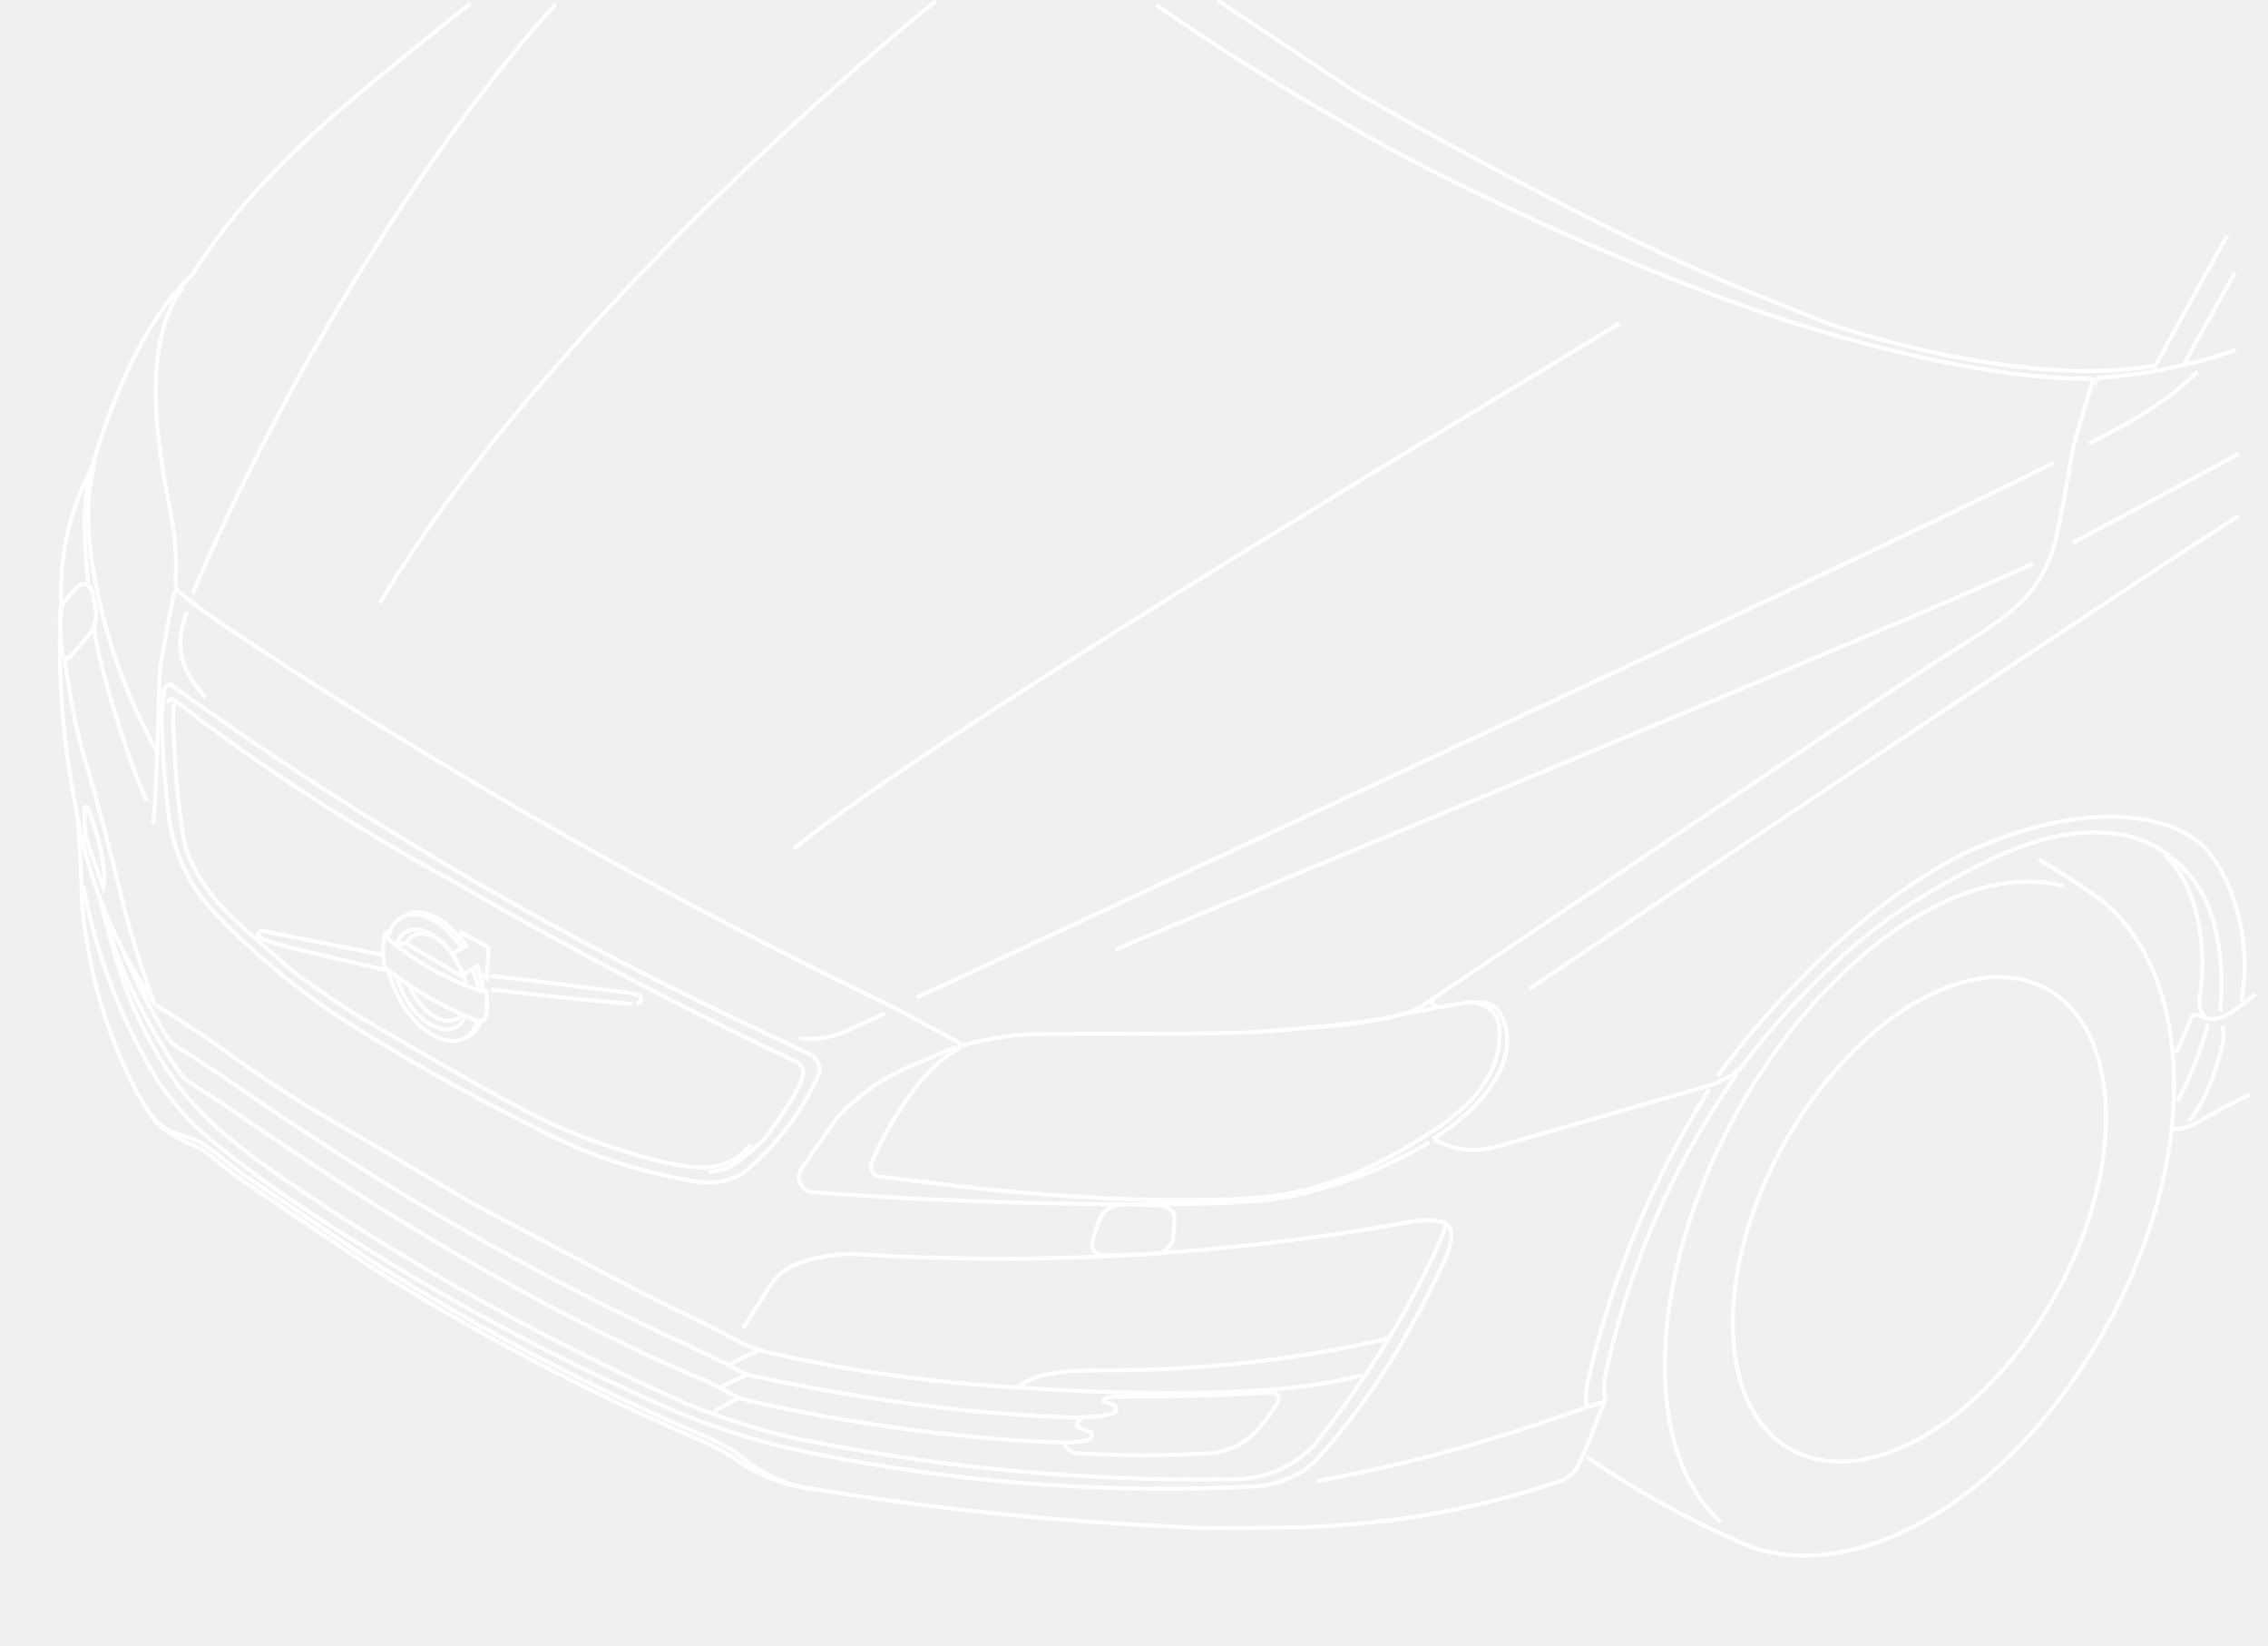
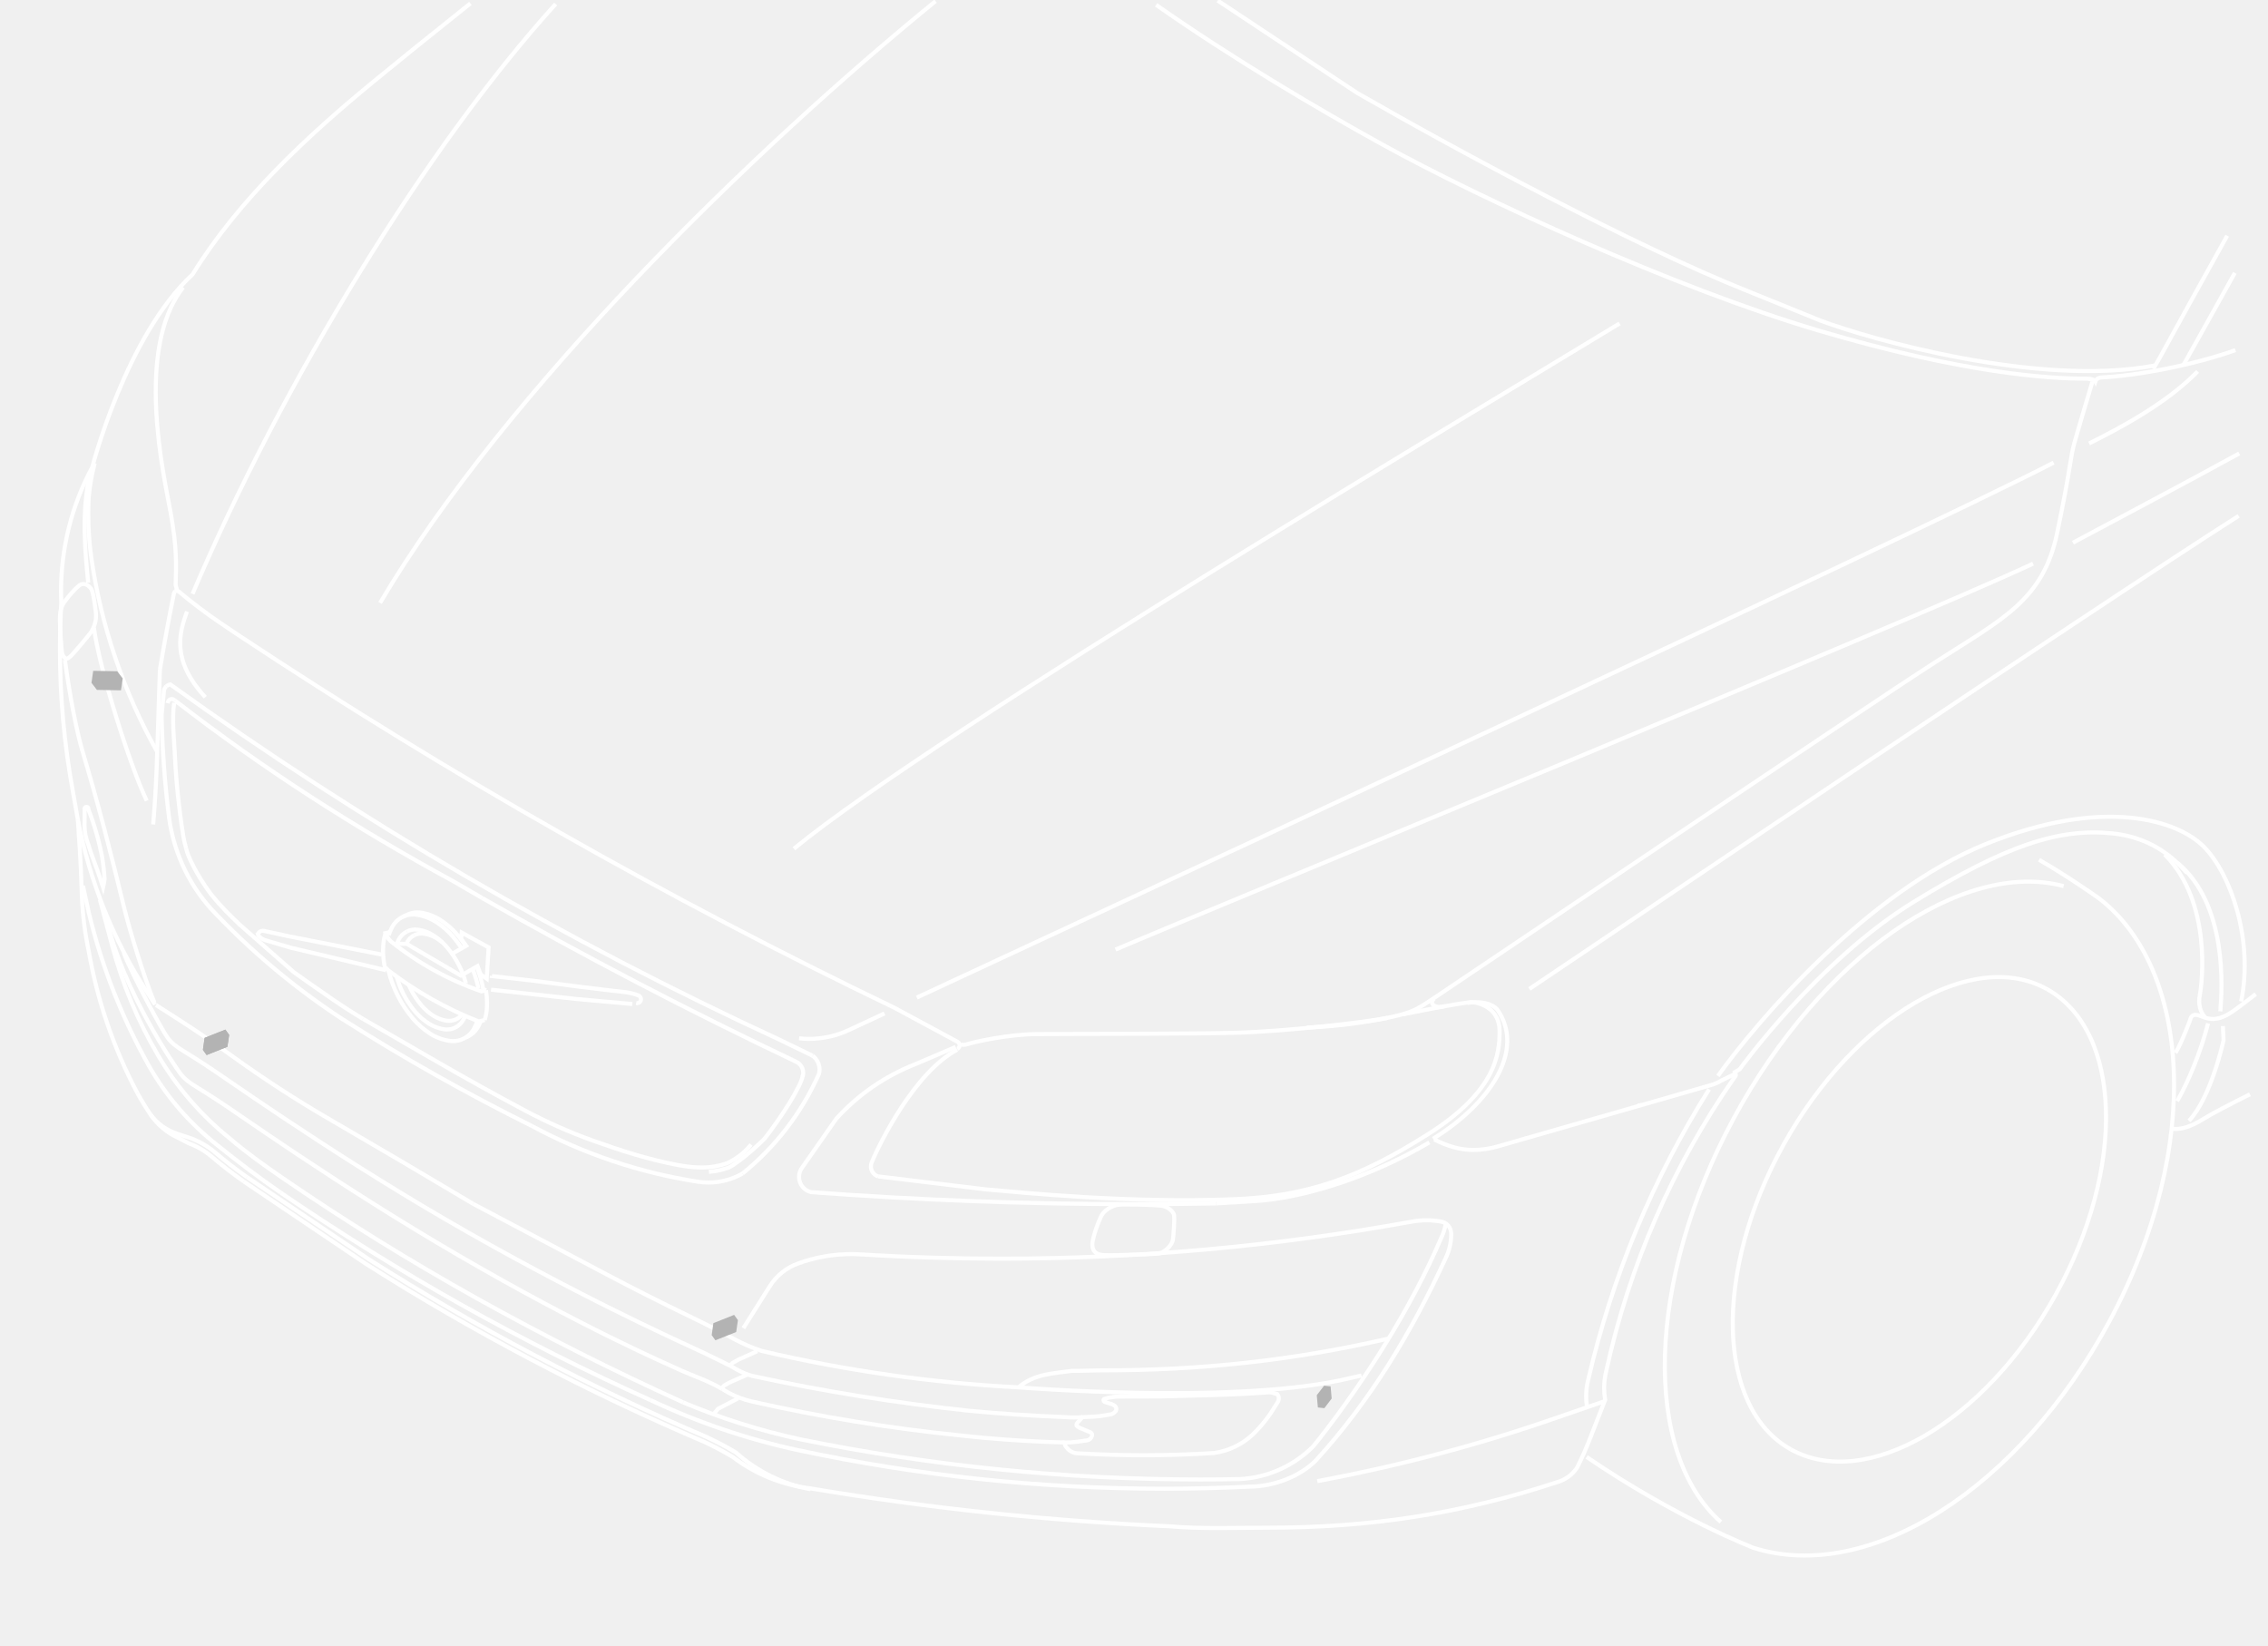
<svg xmlns="http://www.w3.org/2000/svg" version="1.1" width="475.469px" height="344.941px" viewBox="0 0 475.469 344.941" xml:space="preserve">
  <g>
    <path fill="none" stroke="#FFFFFF" stroke-width="0.85" d="M274.333,215.384v-0.009c5.547-0.254,11.071-0.925,16.521-2.018" />
    <path fill="none" stroke="#FFFFFF" stroke-width="0.85" d="M466.914,49.408c-4.755,8.529-9.48,17.076-14.18,25.64l-1.324,2.292" />
    <path fill="none" stroke="#FFFFFF" stroke-width="0.85" d="M243.428,292.692l10.684-0.279c3.934-0.107,7.865-0.297,11.789-0.572    c0.066-0.005,0.136-0.005,0.201-0.005c0.348,0,0.688,0.06,1.014,0.182c0.209,0.082,0.421,0.141,0.64,0.184    c0.218,0.251,0.335,0.571,0.335,0.903c0,0.273-0.076,0.537-0.226,0.766l-0.644,1.033c-1.297,2.159-2.88,4.136-4.701,5.87    c-2.227,2.045-5.021,3.364-8.016,3.776c-4.911,0.312-9.831,0.467-14.75,0.467c-4.531,0-9.063-0.132-13.588-0.396h-0.134    c-0.95,0-1.843-0.447-2.407-1.211c-0.274-0.26-0.43-0.615-0.43-0.994c0-0.023,0.003-0.048,0.003-0.074l1.256-0.017    c1.166-0.102,2.33-0.244,3.486-0.438c0.499-0.089,0.891-0.472,0.991-0.968c0.014-0.053,0.02-0.104,0.02-0.158    c0-0.271-0.181-0.515-0.445-0.59c-0.726-0.289-1.444-0.586-2.162-0.89c-0.229-0.133-0.446-0.285-0.642-0.46    c-0.024-0.063-0.034-0.124-0.034-0.19c0-0.161,0.074-0.316,0.201-0.419l1.042-1.169l1.377-0.074    c1.439-0.031,2.87-0.192,4.279-0.477c0.519-0.026,1-0.283,1.314-0.702c0.099-0.136,0.151-0.299,0.151-0.469    c0-0.034-0.004-0.064-0.007-0.1c-0.056-0.266-0.21-0.5-0.433-0.656c-0.315-0.199-0.663-0.34-1.026-0.414    c-0.351-0.113-0.699-0.229-1.049-0.337c-0.108-0.073-0.17-0.195-0.17-0.331c0-0.084,0.026-0.17,0.08-0.238    c0.475-0.176,0.966-0.3,1.466-0.364c0.577-0.107,1.158-0.162,1.746-0.167h-0.002c2.85-0.012,5.7-0.021,8.548-0.021h0.244" />
    <path fill="none" stroke="#FFFFFF" stroke-width="0.85" d="M226.911,297.042c-0.576,0.04-1.151,0.06-1.731,0.06    c-0.687,0-1.376-0.031-2.06-0.086c-6.693-0.257-13.375-0.699-20.042-1.328c-15.258-1.627-30.42-4.063-45.419-7.309    c-1.047-0.297-2.062-0.709-3.019-1.227l-1.366-0.779c0,0-4.434-2.246-8.217-3.984c-3.781-1.736-25.521-11.604-51.488-26.701    c-25.965-15.094-47.503-30.635-50.925-32.75c0,0-2.716-1.769-4.228-2.674c-1.554-0.937-2.543-1.762-3.32-2.82    c-1.107-1.509-7.449-13.183-9.151-17.738" />
    <path fill="none" stroke="#FFFFFF" stroke-width="0.85" d="M151.415,291.145c-2.692-1.641-6.618-2.977-8.53-3.854    c-3.783-1.739-20.701-9.021-46.667-24.116c-25.966-15.099-47.504-30.638-50.926-32.75c0,0-2.716-1.773-4.227-2.679    c-1.555-0.935-2.544-1.761-3.32-2.818c-1.108-1.511-12.009-17.246-15.431-32.342" />
    <path fill="none" stroke="#FFFFFF" stroke-width="0.85" d="M151.415,291.145L151.415,291.145l1.36,0.792    c1.547,0.824,3.198,1.441,4.906,1.827c14.333,3.229,28.849,5.596,43.466,7.08h-0.003c7.328,0.814,14.685,1.31,22.054,1.496" />
    <path fill="none" stroke="#FFFFFF" stroke-width="0.85" d="M16.323,171.828l-1.09-6.188c-1.772-9.736-2.664-19.609-2.664-29.503    c0-3.266,0.097-6.526,0.289-9.781c-0.038-0.833-0.056-1.664-0.056-2.495c0-9.053,2.245-17.957,6.537-25.925    c0,0,7.067-27.532,21.024-40.415C50.159,41.688,64.592,28.397,77.937,17.4C82.686,13.486,90.16,7.453,98.615,0.71" />
    <path fill="none" stroke="#FFFFFF" stroke-width="0.85" d="M36.735,123.942c-0.15,0.146-0.253,0.352-0.253,0.352    c-1.087,5.337-2.072,10.688-2.958,16.063" />
    <path fill="none" stroke="#FFFFFF" stroke-width="0.85" d="M19.848,97.115c-0.625,2.372-1.046,4.798-1.26,7.247    c-0.054,1.135-0.085,2.267-0.085,3.404c0,3.038,0.209,6.076,0.632,9.088c2.05,14.252,6.707,28.002,13.732,40.566" />
    <path fill="none" stroke="#FFFFFF" stroke-width="0.85" d="M13.604,138.289c1.006,7.633,2.546,15.341,3.653,19.043    c3.308,11.028,5.974,21.417,8.685,32.605c1.337,5.513,4.293,14.962,6.414,20.178" />
    <path fill="none" stroke="#FFFFFF" stroke-width="0.85" d="M33.523,140.356l-0.626,19.113c-0.15,4.449-0.412,8.896-0.786,13.33" />
    <path fill="none" stroke="#FFFFFF" stroke-width="0.85" d="M200.682,219.84c0.302-0.127,0.502-0.419,0.502-0.752    c0-0.304-0.174-0.589-0.449-0.723l-13.21-7.129c-47.631-22.895-93.64-49.029-137.695-78.213l-3.587-2.423    c-2.999-2.029-5.894-4.207-8.667-6.539c-0.127-0.107-0.287-0.168-0.439-0.24c-0.145-0.07-0.288,0.008-0.402,0.12" />
    <path fill="none" stroke="#FFFFFF" stroke-width="0.85" d="M34.885,143.846c-0.225,0.199-0.397,0.458-0.49,0.756l-0.518,5.261    c0.14,7.211,0.667,14.411,1.57,21.565c0.954,7.026,3.97,13.613,8.666,18.924c8.255,8.818,17.532,16.616,27.637,23.234    c12.865,8.167,26.147,15.656,39.795,22.44" />
    <path fill="none" stroke="#FFFFFF" stroke-width="0.85" d="M170.382,221.296l-6.996-3.394    c-44.842-20.688-87.597-45.615-127.689-74.444c-0.308,0.052-0.587,0.188-0.812,0.388" />
    <path fill="none" stroke="#FFFFFF" stroke-width="0.85" d="M16.323,171.828l0.404,6.188c0.186,2.923,0.317,5.856,0.398,8.779    c0.111,4.262,0.611,8.507,1.497,12.677c1.811,10.354,5.252,20.357,10.185,29.642" />
    <path fill="none" stroke="#FFFFFF" stroke-width="0.85" d="M32.503,210.555l-1.796-2.796    c-7.046-10.949-11.928-23.148-14.385-35.933" />
    <path fill="none" stroke="#FFFFFF" stroke-width="0.85" d="M19.021,178.618l-0.5-1.601c-0.53-1.3-0.802-2.689-0.802-4.099    c0-0.094,0-0.197,0.004-0.295c0.013-0.513,0.023-1.027,0.023-1.546c0-0.514-0.01-1.024-0.023-1.545v-0.016    c0-0.222,0.184-0.406,0.407-0.406c0.225,0,0.408,0.185,0.408,0.406c0,0.039-0.004,0.079-0.017,0.119    c1.281,3.255,2.253,6.633,2.897,10.077c0.251,1.518,0.419,3.05,0.501,4.59c-0.077,0.57-0.174,1.138-0.302,1.695    C20.82,183.513,19.95,181.055,19.021,178.618" />
    <path fill="none" stroke="#FFFFFF" stroke-width="0.85" d="M32.697,210.646l4.658,2.988c3.806,2.442,7.542,4.987,11.203,7.636    c6.572,4.748,13.37,9.165,20.381,13.24v-0.005c10.115,5.886,20.203,11.823,30.257,17.823" />
    <path fill="none" stroke="#FFFFFF" stroke-width="0.85" d="M17.383,185.638l1.222,5.601c2.715,11.333,6.999,22.229,12.737,32.373    c3.636,6.338,8.469,11.911,14.222,16.415c4.293,3.481,8.716,6.798,13.264,9.943" />
    <path fill="none" stroke="#FFFFFF" stroke-width="0.85" d="M51.107,247.643L51.107,247.643c-2.357-1.653-4.636-3.419-6.825-5.294    c-1.425-1.188-3.045-2.119-4.789-2.749l-2.117-1.099c-2.362-1.062-4.382-2.763-5.829-4.908c-0.987-1.451-1.9-2.945-2.74-4.479" />
    <path fill="none" stroke="#FFFFFF" stroke-width="0.85" d="M51.761,246.709c-2.333-1.633-4.582-3.379-6.744-5.234    c-1.511-1.257-3.229-2.245-5.074-2.923l-2.668-0.879c-2.296-0.716-4.302-2.146-5.728-4.08" />
    <path fill="none" stroke="#FFFFFF" stroke-width="0.85" d="M200.353,219.433l-8.422,3.6c-6.349,2.476-12.037,6.396-16.614,11.451    l-7.064,10.113c-0.481,0.592-0.742,1.322-0.742,2.083c0,1.504,1.022,2.816,2.481,3.188c22.614,1.681,45.285,2.521,67.957,2.521    c5.672,0,11.34-0.05,17.011-0.155" />
    <path fill="none" stroke="#FFFFFF" stroke-width="0.85" d="M254.959,252.233l9.355-0.573c11.176-0.994,24.732-5.925,35.334-12.215" />
    <path fill="none" stroke="#FFFFFF" stroke-width="0.85" d="M213.515,290.789L213.515,290.789c3.302-2.861,7.265-2.889,11.256-3.465    c2.018,0.043,4.241-0.095,6.26-0.095c20.584,0,39.901-2.037,59.964-6.65" />
    <path fill="none" stroke="#FFFFFF" stroke-width="0.85" d="M99.196,252.329l27.993,14.794c5.74,3.03,11.534,5.96,17.38,8.774    c3.152,1.522,6.274,3.115,9.358,4.774c1.835,0.989,3.756,1.822,5.731,2.479c17.684,4.156,35.71,6.709,53.857,7.637    c0,0,43.652,3.515,67.438-1.467l4.473-1.018" />
    <path fill="none" stroke="#FFFFFF" stroke-width="0.85" d="M155.836,278.381l5.54-8.78c1.387-2.203,3.47-3.884,5.919-4.77    c3.582-1.309,7.37-1.974,11.184-1.974c0.662,0,1.329,0.021,1.995,0.064c9.78,0.599,19.58,0.894,29.38,0.894    c28.897,0,57.734-2.601,86.166-7.768c1.008-0.182,2.03-0.275,3.059-0.275c1.021,0,2.045,0.095,3.053,0.275    c1.206,0.221,2.083,1.262,2.102,2.483c0,0.055,0.002,0.106,0.002,0.159c0,1.729-0.393,3.437-1.148,4.992    c-7.184,15.554-15.693,29.787-27.242,42.438c-3.324,3.383-8.882,5.426-13.628,5.466c-6.055,0.3-12.112,0.45-18.173,0.45    c-25.796,0-51.516-2.71-76.746-8.083h-0.002c-10.676-2.313-21.057-5.837-30.937-10.499" />
    <path fill="none" stroke="#FFFFFF" stroke-width="0.85" d="M51.107,247.643l25.555,17.228    c22.674,14.39,46.479,26.912,71.182,37.436c1.981,0.929,3.919,1.961,5.8,3.086c4.751,3.618,10.391,5.896,16.326,6.582    c24.876,4.176,49.984,6.823,75.186,7.933c6.223,0.585,14.26,0.297,20.513,0.297c21.399,0,40.366-2.83,60.694-9.518    c1.722-0.472,3.223-1.54,4.226-3.017c0.94-1.847,1.79-3.729,2.55-5.656l3.372-8.619c-0.146-0.823-0.219-1.653-0.219-2.484    c0-1.206,0.154-2.41,0.454-3.577c4.816-22.07,13.941-42.97,26.86-61.501c0.188-0.144,0.293-0.37,0.293-0.604l-0.203-0.503    l1.005-0.601c0,0,16.355-22.728,36.501-35.094c19.457-11.942,30.466-15.47,41.599-14.355c9.395,0.936,13.956,6.438,15.703,8.317" />
    <path fill="none" stroke="#FFFFFF" stroke-width="0.85" d="M51.744,246.698l25.543,17.223    c22.622,14.352,46.373,26.843,71.02,37.347c2.044,0.957,4.042,2.017,5.978,3.179c4.411,3.953,9.828,6.623,15.652,7.703" />
    <path fill="none" stroke="#FFFFFF" stroke-width="0.85" d="M303.111,256.449c-0.182,1.052-0.514,2.073-0.98,3.035    c-6.188,14.46-15.77,29.539-25.434,41.946c-0.461,0.591-0.94,1.168-1.413,1.75c-4.104,4.108-9.593,6.549-15.398,6.836    c-2.758,0.059-5.515,0.081-8.272,0.081c-28.153,0-56.236-2.814-83.825-8.416c-8.417-1.813-16.647-4.403-24.579-7.748" />
    <path fill="none" stroke="#FFFFFF" stroke-width="0.85" d="M336.51,293.647l-11.078,3.819c-16.08,5.545-32.552,9.879-49.275,12.979    " />
    <path fill="none" stroke="#FFFFFF" stroke-width="0.85" d="M358.305,228.314c-11.771,18.702-20.331,39.247-25.323,60.776    c-0.303,1.166-0.454,2.369-0.454,3.575c0,0.728,0.055,1.445,0.162,2.159" />
    <path fill="none" stroke="#FFFFFF" stroke-width="0.85" d="M111.544,236.028c10.834,5.839,22.593,9.783,34.759,11.658    c0.739,0.113,1.485,0.173,2.232,0.173c2.502,0,4.963-0.65,7.14-1.896" />
    <path fill="none" stroke="#FFFFFF" stroke-width="0.85" d="M155.675,245.962c6.918-5.589,12.412-12.752,16.018-20.886    c0.075-0.294,0.113-0.597,0.113-0.9c0-1.132-0.527-2.197-1.424-2.88" />
    <path fill="none" stroke="#FFFFFF" stroke-width="0.85" d="M184.118,246.58c-0.917-0.282-1.541-1.132-1.541-2.09    c0-0.275,0.05-0.554,0.153-0.808c1.705-4.171,9.088-18.994,17.942-23.663" />
    <line fill="none" stroke="#FFFFFF" stroke-width="0.85" x1="319.948" y1="238.221" x2="319.978" y2="238.409" />
    <line fill="none" stroke="#FFFFFF" stroke-width="0.85" x1="343.688" y1="231.263" x2="343.734" y2="231.565" />
    <path fill="none" stroke="#FFFFFF" stroke-width="0.85" d="M363.606,225.144l-2.85,1.398c-0.688,0.413-1.431,0.728-2.205,0.931    l0.013-0.005c-14.792,4.237-29.968,8.607-44.755,12.872l0.016-0.005c-1.631,0.457-3.321,0.693-5.017,0.693    c-2.879,0-5.545-0.896-8.117-2.184" />
    <path fill="none" stroke="#FFFFFF" stroke-width="0.85" d="M58.828,249.968c24.511,16.753,50.456,31.308,77.528,43.492" />
    <path fill="none" stroke="#FFFFFF" stroke-width="0.85" d="M20.951,188.59l2.545,9.567c2.16,8.113,5.417,15.889,9.681,23.111    c3.932,6.668,9.039,12.567,15.075,17.413c3.389,2.892,6.966,5.452,10.634,7.979c26.576,18.282,54.95,33.937,84.322,47.271" />
    <path fill="none" stroke="#FFFFFF" stroke-width="0.85" d="M185.428,212.414l-7.46,3.479c-2.615,1.223-5.464,1.854-8.35,1.854    c-0.699,0-1.399-0.038-2.095-0.115" />
    <path fill="none" stroke="#FFFFFF" stroke-width="0.85" d="M101.119,188.246c21.511,12.254,43.463,23.701,65.814,34.31    c0.887,0.42,1.452,1.322,1.452,2.313c0,0.256-0.038,0.512-0.113,0.757" />
    <path fill="none" stroke="#FFFFFF" stroke-width="0.85" d="M148.618,245.623c1.422-0.122,2.827-0.428,4.175-0.908    c2.86-1.472,7.439-5.992,7.439-5.992c3.331-4.232,7.812-11.065,8.07-13.39" />
    <path fill="none" stroke="#FFFFFF" stroke-width="0.85" d="M76.096,213.563l15.442,8.921c6.087,3.516,12.235,6.93,18.439,10.235    c4.598,2.454,9.368,4.571,14.271,6.338c6.038,2.144,11.583,3.948,17.877,5.136l0.775,0.13c1.74,0.289,2.806,0.381,4.305,0.381    c1.778,0,3.545-0.303,5.221-0.894c1.958-0.892,3.677-2.23,5.02-3.912" />
    <path fill="none" stroke="#FFFFFF" stroke-width="0.85" d="M101.119,188.246l-6.017-3.493    c-20.653-11.239-39.831-23.528-58.418-37.932" />
    <path fill="none" stroke="#FFFFFF" stroke-width="0.85" d="M35.149,147.395l0.06-0.264c0.094-0.358,0.419-0.61,0.79-0.61    c0.107,0,0.21,0.02,0.306,0.061c0.133,0.066,0.261,0.148,0.379,0.239" />
    <path fill="none" stroke="#FFFFFF" stroke-width="0.85" d="M36.52,147.303c-0.511,3.192,0.007,8.172,0.089,10.06v-0.001    l0.206,3.713c0.135,1.991,0.307,3.98,0.52,5.965l0.413,3.526c0.211,1.636,0.45,3.265,0.711,4.893v-0.003    c0.155,0.813,0.348,1.62,0.574,2.412" />
    <path fill="none" stroke="#FFFFFF" stroke-width="0.85" d="M39.033,177.866c0.278,1.488,2.083,5.313,5.07,9.396    c2.321,2.892,4.333,4.823,5.91,6.294l0.071,0.139l-0.054-0.091l11.538,10.143c2.005,1.443,4.028,2.865,6.07,4.26    c2.749,1.959,5.569,3.813,8.458,5.558" />
    <path fill="none" stroke="#FFFFFF" stroke-width="0.85" d="M81.448,203.416c0.435,1.832,1.086,3.592,1.935,5.268    c0.869,1.725,1.934,3.338,3.188,4.812c1.018,1.201,2.206,2.237,3.532,3.106c1.241,0.811,2.639,1.338,4.111,1.558    c0.253,0.048,0.505,0.06,0.757,0.06c0.785,0,1.556-0.18,2.255-0.544c0.928-0.457,1.688-1.204,2.176-2.133    c0.265-0.506,0.489-1.025,0.668-1.568" />
    <path fill="none" stroke="#FFFFFF" stroke-width="0.85" d="M84.365,192.206c-0.927,0.472-1.688,1.219-2.176,2.146    c-0.288,0.541-0.523,1.123-0.717,1.712" />
    <path fill="none" stroke="#FFFFFF" stroke-width="0.85" d="M92.417,197.229c-0.465-0.412-0.959-0.785-1.481-1.131    c-0.983-0.639-2.091-1.061-3.248-1.229c-0.2-0.033-0.399-0.049-0.597-0.049c-0.616,0-1.23,0.146-1.784,0.423" />
    <path fill="none" stroke="#FFFFFF" stroke-width="0.85" d="M97.672,206.128c-0.342-1.314-0.826-2.581-1.434-3.773    c-0.687-1.361-1.53-2.641-2.519-3.798c-0.4-0.476-0.836-0.919-1.302-1.328" />
    <path fill="none" stroke="#FFFFFF" stroke-width="0.85" d="M83.154,204.694c0.345,1.229,0.803,2.424,1.375,3.567    c0.688,1.362,1.536,2.627,2.519,3.798c0.802,0.94,1.742,1.771,2.79,2.444c0.976,0.64,2.086,1.061,3.243,1.229    c0.204,0.036,0.398,0.051,0.602,0.051c0.615,0,1.23-0.146,1.784-0.422c0.729-0.374,1.332-0.965,1.711-1.688    c0.133-0.241,0.247-0.495,0.351-0.75" />
    <path fill="none" stroke="#FFFFFF" stroke-width="0.85" d="M85.306,195.242c-0.734,0.376-1.338,0.965-1.718,1.688    c-0.144,0.279-0.27,0.566-0.392,0.856" />
    <path fill="none" stroke="#FFFFFF" stroke-width="0.85" d="M92.731,197.509c-0.32-0.252-0.651-0.496-0.988-0.724    c-0.863-0.557-1.833-0.928-2.844-1.072c-0.169-0.036-0.338-0.048-0.52-0.048c-0.542,0-1.072,0.132-1.554,0.373" />
    <path fill="none" stroke="#FFFFFF" stroke-width="0.85" d="M85.715,206.463c0.134,0.326,0.278,0.628,0.435,0.94    c0.597,1.184,1.337,2.288,2.194,3.305c0.704,0.831,1.524,1.554,2.434,2.143c0.856,0.56,1.826,0.931,2.838,1.088    c0.177,0.023,0.345,0.033,0.52,0.033c0.541,0,1.078-0.132,1.56-0.371c0.458-0.228,0.862-0.566,1.175-0.977" />
    <path fill="none" stroke="#FFFFFF" stroke-width="0.85" d="M85.325,197.509L85.325,197.509c-0.055,0.109-0.116,0.229-0.163,0.337" />
    <path fill="none" stroke="#FFFFFF" stroke-width="0.85" d="M86.825,196.039c-0.64,0.326-1.17,0.843-1.5,1.471" />
    <path fill="none" stroke="#FFFFFF" stroke-width="0.85" d="M101.62,213.792c0.247-0.821,0.405-1.662,0.453-2.52    c0.024-0.338,0.029-0.673,0.029-1.013c0-0.906-0.066-1.796-0.21-2.687" />
    <path fill="none" stroke="#FFFFFF" stroke-width="0.85" d="M81.715,195.39l-0.892,0.191c0.228,0.647,0.608,1.242,1.102,1.712    c5.689,4.564,12.12,8.11,19.014,10.496c0.32-0.058,0.639-0.131,0.953-0.215" />
    <path fill="none" stroke="#FFFFFF" stroke-width="0.85" d="M101.62,213.792c-0.428,0.12-0.855,0.218-1.289,0.292    c-6.774-2.652-13.138-6.259-18.906-10.682c-0.205-0.266-0.458-0.482-0.748-0.65c-0.24-1.169-0.373-2.35-0.373-3.544    c0-0.337,0.011-0.673,0.036-1.014c0.049-0.879,0.217-1.758,0.483-2.613" />
    <path fill="none" stroke="#FFFFFF" stroke-width="0.85" d="M100.294,207.129c-0.031-0.17-0.071-0.34-0.115-0.508    c-0.26-1.12-0.602-2.221-1.018-3.29" />
    <path fill="none" stroke="#FFFFFF" stroke-width="0.85" d="M96.722,198.654c-0.526-0.782-1.092-1.539-1.702-2.254    c-1.017-1.206-2.204-2.239-3.531-3.106c-1.241-0.811-2.644-1.341-4.11-1.558c-0.254-0.048-0.506-0.06-0.759-0.06    c-0.783,0-1.555,0.18-2.254,0.529" />
    <polyline fill="none" stroke="#FFFFFF" stroke-width="0.85" points="83.196,197.787 85.293,197.846 96.881,204.639   " />
    <line fill="none" stroke="#FFFFFF" stroke-width="0.85" x1="101.289" y1="207.309" x2="101.892" y2="207.575" />
    <path fill="none" stroke="#FFFFFF" stroke-width="0.85" d="M97.54,198.112c-0.506-0.746-1.048-1.458-1.633-2.156    c-1.018-1.194-2.211-2.239-3.532-3.099c-1.247-0.807-2.646-1.35-4.116-1.567c-0.247-0.036-0.493-0.061-0.747-0.061    c-0.788,0-1.559,0.18-2.265,0.543" />
    <path fill="none" stroke="#FFFFFF" stroke-width="0.85" d="M101.289,207.309c-0.06-0.389-0.133-0.76-0.217-1.133    c-0.264-1.099-0.602-2.184-1.012-3.244" />
    <path fill="none" stroke="#FFFFFF" stroke-width="0.85" d="M97.637,217.446c0.162-0.062,0.325-0.134,0.475-0.205    c0.929-0.47,1.689-1.217,2.177-2.146v0.012c0.186-0.36,0.355-0.734,0.499-1.107" />
    <path fill="none" stroke="#FFFFFF" stroke-width="0.85" d="M85.246,191.772c-0.139,0.072-0.748,0.351-0.881,0.435" />
    <polyline fill="none" stroke="#FFFFFF" stroke-width="0.85" points="94.768,199.908 97.731,198.232 96.684,196.797 96.792,195.474     102.434,198.57 102.041,205.139 100.771,204.249 100.107,202.487 97.071,204.249   " />
    <path fill="none" stroke="#FFFFFF" stroke-width="0.85" d="M80.921,203.358l-19.988-4.727l-5.307-1.563    c-0.479-0.146-0.912-0.408-1.259-0.756c-0.223-0.228-0.359-0.528-0.379-0.853" />
    <path fill="none" stroke="#FFFFFF" stroke-width="0.85" d="M80.007,200.076l-19.388-3.816l-5.333-1.156    c-0.094-0.018-0.187-0.023-0.279-0.018c-0.393,0.023-0.742,0.274-0.891,0.654" />
    <path fill="none" stroke="#FFFFFF" stroke-width="0.85" d="M102.952,207.436l18.157,1.979c3.822,0.344,7.631,0.677,11.454,1.027" />
    <polyline fill="none" stroke="#FFFFFF" stroke-width="0.85" points="149.733,296.25 149.733,296.25 150.525,295.285     154.754,293.084   " />
    <path fill="none" stroke="#FFFFFF" stroke-width="0.85" d="M158.763,283.199l-3.984,1.793l-0.968,0.551    c-0.304,0.172-0.504,0.251-0.537,0.604" />
    <path fill="none" stroke="#FFFFFF" stroke-width="0.85" d="M156.744,288.087l-3.815,1.688l-0.972,0.546    c-0.303,0.171-0.506,0.477-0.543,0.823" />
    <path fill="none" stroke="#FFFFFF" stroke-width="0.85" d="M438.676,79.926c-0.004-0.142-0.119-0.363-0.707-0.532" />
    <path fill="none" stroke="#FFFFFF" stroke-width="0.85" d="M201.278,218.684c0,0,0.181,0.608,1.696,0.124    c1.518-0.484,8.492-2.004,14.193-2.063c5.698-0.062,33.472,0,42.81-0.304c9.34-0.304,25.772-2.063,31.108-3.153    c5.337-1.091,6.187-1.881,10.128-4.488s90.192-60.833,104.419-69.958c14.221-9.125,22.675-13.017,25.629-27.106    c2.952-14.09,2.685-15.567,3.623-18.922c0.94-3.354,3.756-12.749,3.756-12.749s0.038-0.056,0.036-0.139" />
    <path fill="none" stroke="#FFFFFF" stroke-width="0.85" d="M294.086,212.617c0,0,13.137-2.688,14.613-2.556    c1.477,0.135,5.682,1.243,5.682,6.075c0,4.831-0.806,12.612-15.029,21.605c-14.226,8.989-25.095,13.013-40.729,13.617    c-22.012,0.852-43.458-1.322-51.913-2.056l-22.592-2.726" />
    <path fill="none" stroke="#FFFFFF" stroke-width="0.85" d="M300.424,238.679c11.89-7.308,19.364-18.435,13.553-26.973    c0,0-1.446-2.212-6.341-1.503" />
    <path fill="none" stroke="#FFFFFF" stroke-width="0.85" d="M300.693,209.293c-1.073,0.805-0.305,2.093,1.977,1.689" />
    <path fill="none" stroke="#FFFFFF" stroke-width="0.85" d="M230.85,254.906c-0.778,1.626-1.578,4.063-1.758,5.098    c-0.18,1.039-0.317,2.979,2.346,3.066c2.661,0.094,10.871-0.223,11.639-0.358c0.767-0.137,2.659-1.444,2.841-3.067    s0.314-4.15,0.225-4.918c-0.088-0.766-1.353-1.894-2.797-2.03c-1.443-0.134-7.352-0.403-8.885-0.18    C232.927,252.743,231.392,253.781,230.85,254.906z" />
    <path fill="none" stroke="#FFFFFF" stroke-width="0.85" d="M13.66,137.937c0.37,0.369,0.906-0.152,1.358-0.605    c0.453-0.452,3.825-4.376,4.228-5.081c0.402-0.706,1.057-2.164,0.853-3.824c-0.2-1.661-0.552-4.378-1.005-5.034    c-0.453-0.654-1.309-1.205-2.114-0.902c-0.805,0.301-3.32,3.271-3.823,4.225c-0.504,0.956-0.604,2.114-0.604,3.172    c0,1.056,0.3,6.641,0.503,7.195C13.256,137.633,13.509,137.784,13.66,137.937z" />
    <path fill="none" stroke="#FFFFFF" stroke-width="0.85" d="M30.768,167.827c-3.522-7.247-10.063-28.08-11.069-36.23" />
    <path fill="none" stroke="#FFFFFF" stroke-width="0.85" d="M18.491,122.136c-0.605-6.14-1.511-14.695,0.392-22.905" />
    <path fill="none" stroke="#FFFFFF" stroke-width="0.85" d="M38.393,60.25c-10.18,12.917-4.012,39.542-2.643,47.079    c1.37,7.536,1.174,10.766,1.077,15.268l0.309,1.227" />
    <path fill="none" stroke="#FFFFFF" stroke-width="0.85" d="M40.363,124.483C59.535,79.485,89.574,30.525,116.486,0.844" />
    <path fill="none" stroke="#FFFFFF" stroke-width="0.85" d="M39.202,128.18c-1.61,4.457-3.343,10.154,3.838,17.957" />
    <path fill="none" stroke="#FFFFFF" stroke-width="0.85" d="M196.131,0.24c-38.232,31.141-90.04,81.556-116.45,126.122" />
    <path fill="none" stroke="#FFFFFF" stroke-width="0.85" d="M339.542,67.789c-27.377,16.705-142.913,85.344-173.107,110.101" />
    <path fill="none" stroke="#FFFFFF" stroke-width="0.85" d="M192.199,209.09c36.233-16.909,208.331-96.616,238.322-112.116" />
    <path fill="none" stroke="#FFFFFF" stroke-width="0.85" d="M437.969,92.949c6.039-3.021,16.104-8.252,22.746-15.098" />
    <path fill="none" stroke="#FFFFFF" stroke-width="0.85" d="M426.208,118.139c-25.51,12.02-172.224,72.264-192.342,80.888" />
    <path fill="none" stroke="#FFFFFF" stroke-width="0.85" d="M469.443,95.034c-11.471,6.322-24.345,13.062-34.873,18.717" />
    <path fill="none" stroke="#FFFFFF" stroke-width="0.85" d="M320.621,207.281c20.17-13.565,116.479-78.578,148.695-99.159" />
    <path fill="none" stroke="#FFFFFF" stroke-width="0.85" d="M462.257,213.184c-0.938-0.939-1.476-2.688-1.071-4.697    c0.401-2.014,2.685-19.323-7.381-29.388" />
    <path fill="none" stroke="#FFFFFF" stroke-width="0.85" d="M465.48,211.975c0.4-4.966,1.475-22.408-8.991-31.131" />
    <path fill="none" stroke="#FFFFFF" stroke-width="0.85" d="M468.64,73.389c-8.854,3.166-20.79,5.37-28.015,5.72    c-1.043,0.049-1.253,0.625-1.323,0.833c0,0-0.289-0.589-2.036-0.579c-7.649,0.03-25.666-1.108-55.957-10.065    c-30.295-8.957-70.753-27.575-91.385-38.948c-13.611-7.503-31.563-18.118-47.548-29.328" />
    <path fill="none" stroke="#FFFFFF" stroke-width="0.85" d="M456.084,220.698c1.343-2.282,3.088-6.979,3.088-6.979    s0.134-1.341,1.609-0.938s3.354,1.88,7.113-0.672c1.28-0.867,3.062-2.235,5.006-3.748" />
    <path fill="none" stroke="#FFFFFF" stroke-width="0.85" d="M466.015,215.061l0.137,2.952c0,0-2.551,11.944-7.247,16.909" />
    <path fill="none" stroke="#FFFFFF" stroke-width="0.85" d="M455.282,236.534c1.609,0.401,4.097-0.414,6.438-1.881    c1.975-1.233,5.913-3.273,9.965-5.285" />
    <path fill="none" stroke="#FFFFFF" stroke-width="0.85" d="M457.696,76.576c0.706-1.22,4.794-8.574,10.822-19.383" />
    <path fill="none" stroke="#FFFFFF" stroke-width="0.85" d="M456.428,230.79c2.227-3.828,4.942-10.235,6.473-16.291" />
    <path fill="none" stroke="#FFFFFF" stroke-width="0.85" d="M103.138,204.57c-0.002,0.011-0.003,0.015-0.003,0.015l8.365,0.94    c6.55,0.876,13.108,1.702,19.677,2.444c0.947,0.121,1.877,0.362,2.769,0.724c0.239,0.142,0.406,0.394,0.425,0.679    c0.029,0.467-0.311,0.858-0.755,0.886c-0.081,0.007-0.162,0-0.243-0.017" />
    <path fill="none" stroke="#FFFFFF" stroke-width="0.85" d="M360.148,225.512c8.428-11.746,31.501-38.687,56.229-48.635    c24.731-9.945,40.206-4.975,45.731,0.69c5.526,5.665,10.362,19.345,7.736,32.328" />
    <path fill="none" stroke="#FFFFFF" stroke-width="0.85" d="M255.283,0.125l29.244,19.365c22.07,12.669,58.033,31.993,81.519,41.386    l15.566,6.307c10.332,3.893,45.772,13.997,70.063,9.435" />
    <path fill="none" stroke="#FFFFFF" stroke-width="0.85" d="M332.625,305.379c18.877,12.879,35.029,19.062,35.029,19.062    c24.247,7.6,55.679-12.519,74.474-47.32c20.048-37.129,16.86-74.314-2.082-88.819c0,0-6.273-4.473-12.58-8.098" />
    <path fill="none" stroke="#FFFFFF" stroke-width="0.85" d="M360.762,319.012c-16.422-14.536-15.712-50.521,2.691-84.601    c18.376-34.029,48.015-54.351,69.172-48.679" />
    <path fill="none" stroke="#FFFFFF" stroke-width="0.85" d="M429.126,207.316c-15.624-8.7-40.315,5.841-55.149,32.48    c-14.832,26.637-14.188,55.285,1.438,63.982" />
    <path fill="none" stroke="#FFFFFF" stroke-width="0.85" d="M375.398,303.773c15.814,8.807,40.66-5.647,55.493-32.287    c14.835-26.64,14.038-55.37-1.776-64.18" />
+     <polygon stroke-width="0.85" fill="#B3B3B3" points="25.36,144.691 25.729,142.204 24.573,140.694 19.538,140.604 19.18,143.116 20.304,144.583     20.324,144.601   " />
+     <polygon stroke-width="0.85" fill="#B3B3B3" points="154.333,279.192 154.702,276.704 153.906,275.597 149.558,277.327 149.201,279.84     149.964,280.906 149.984,280.922   " />
+     <polygon stroke-width="0.85" fill="#B3B3B3" points="277.585,290.441 276.052,292.435 276.282,295.001 277.639,295.151 279.174,293.13     278.954,290.615 278.943,290.589   " />
+     <polygon stroke-width="0.85" fill="#B3B3B3" points="47.672,219.403 48.041,216.915 47.245,215.808 42.897,217.538 42.54,220.051 43.304,221.117     43.324,221.133   " />
+     <polygon stroke-width="0.85" fill="#B3B3B3" points="47.672,219.403 48.041,216.915 47.245,215.808 42.897,217.538 42.54,220.051 43.304,221.117     43.324,221.133   " />
  </g>
</svg>
